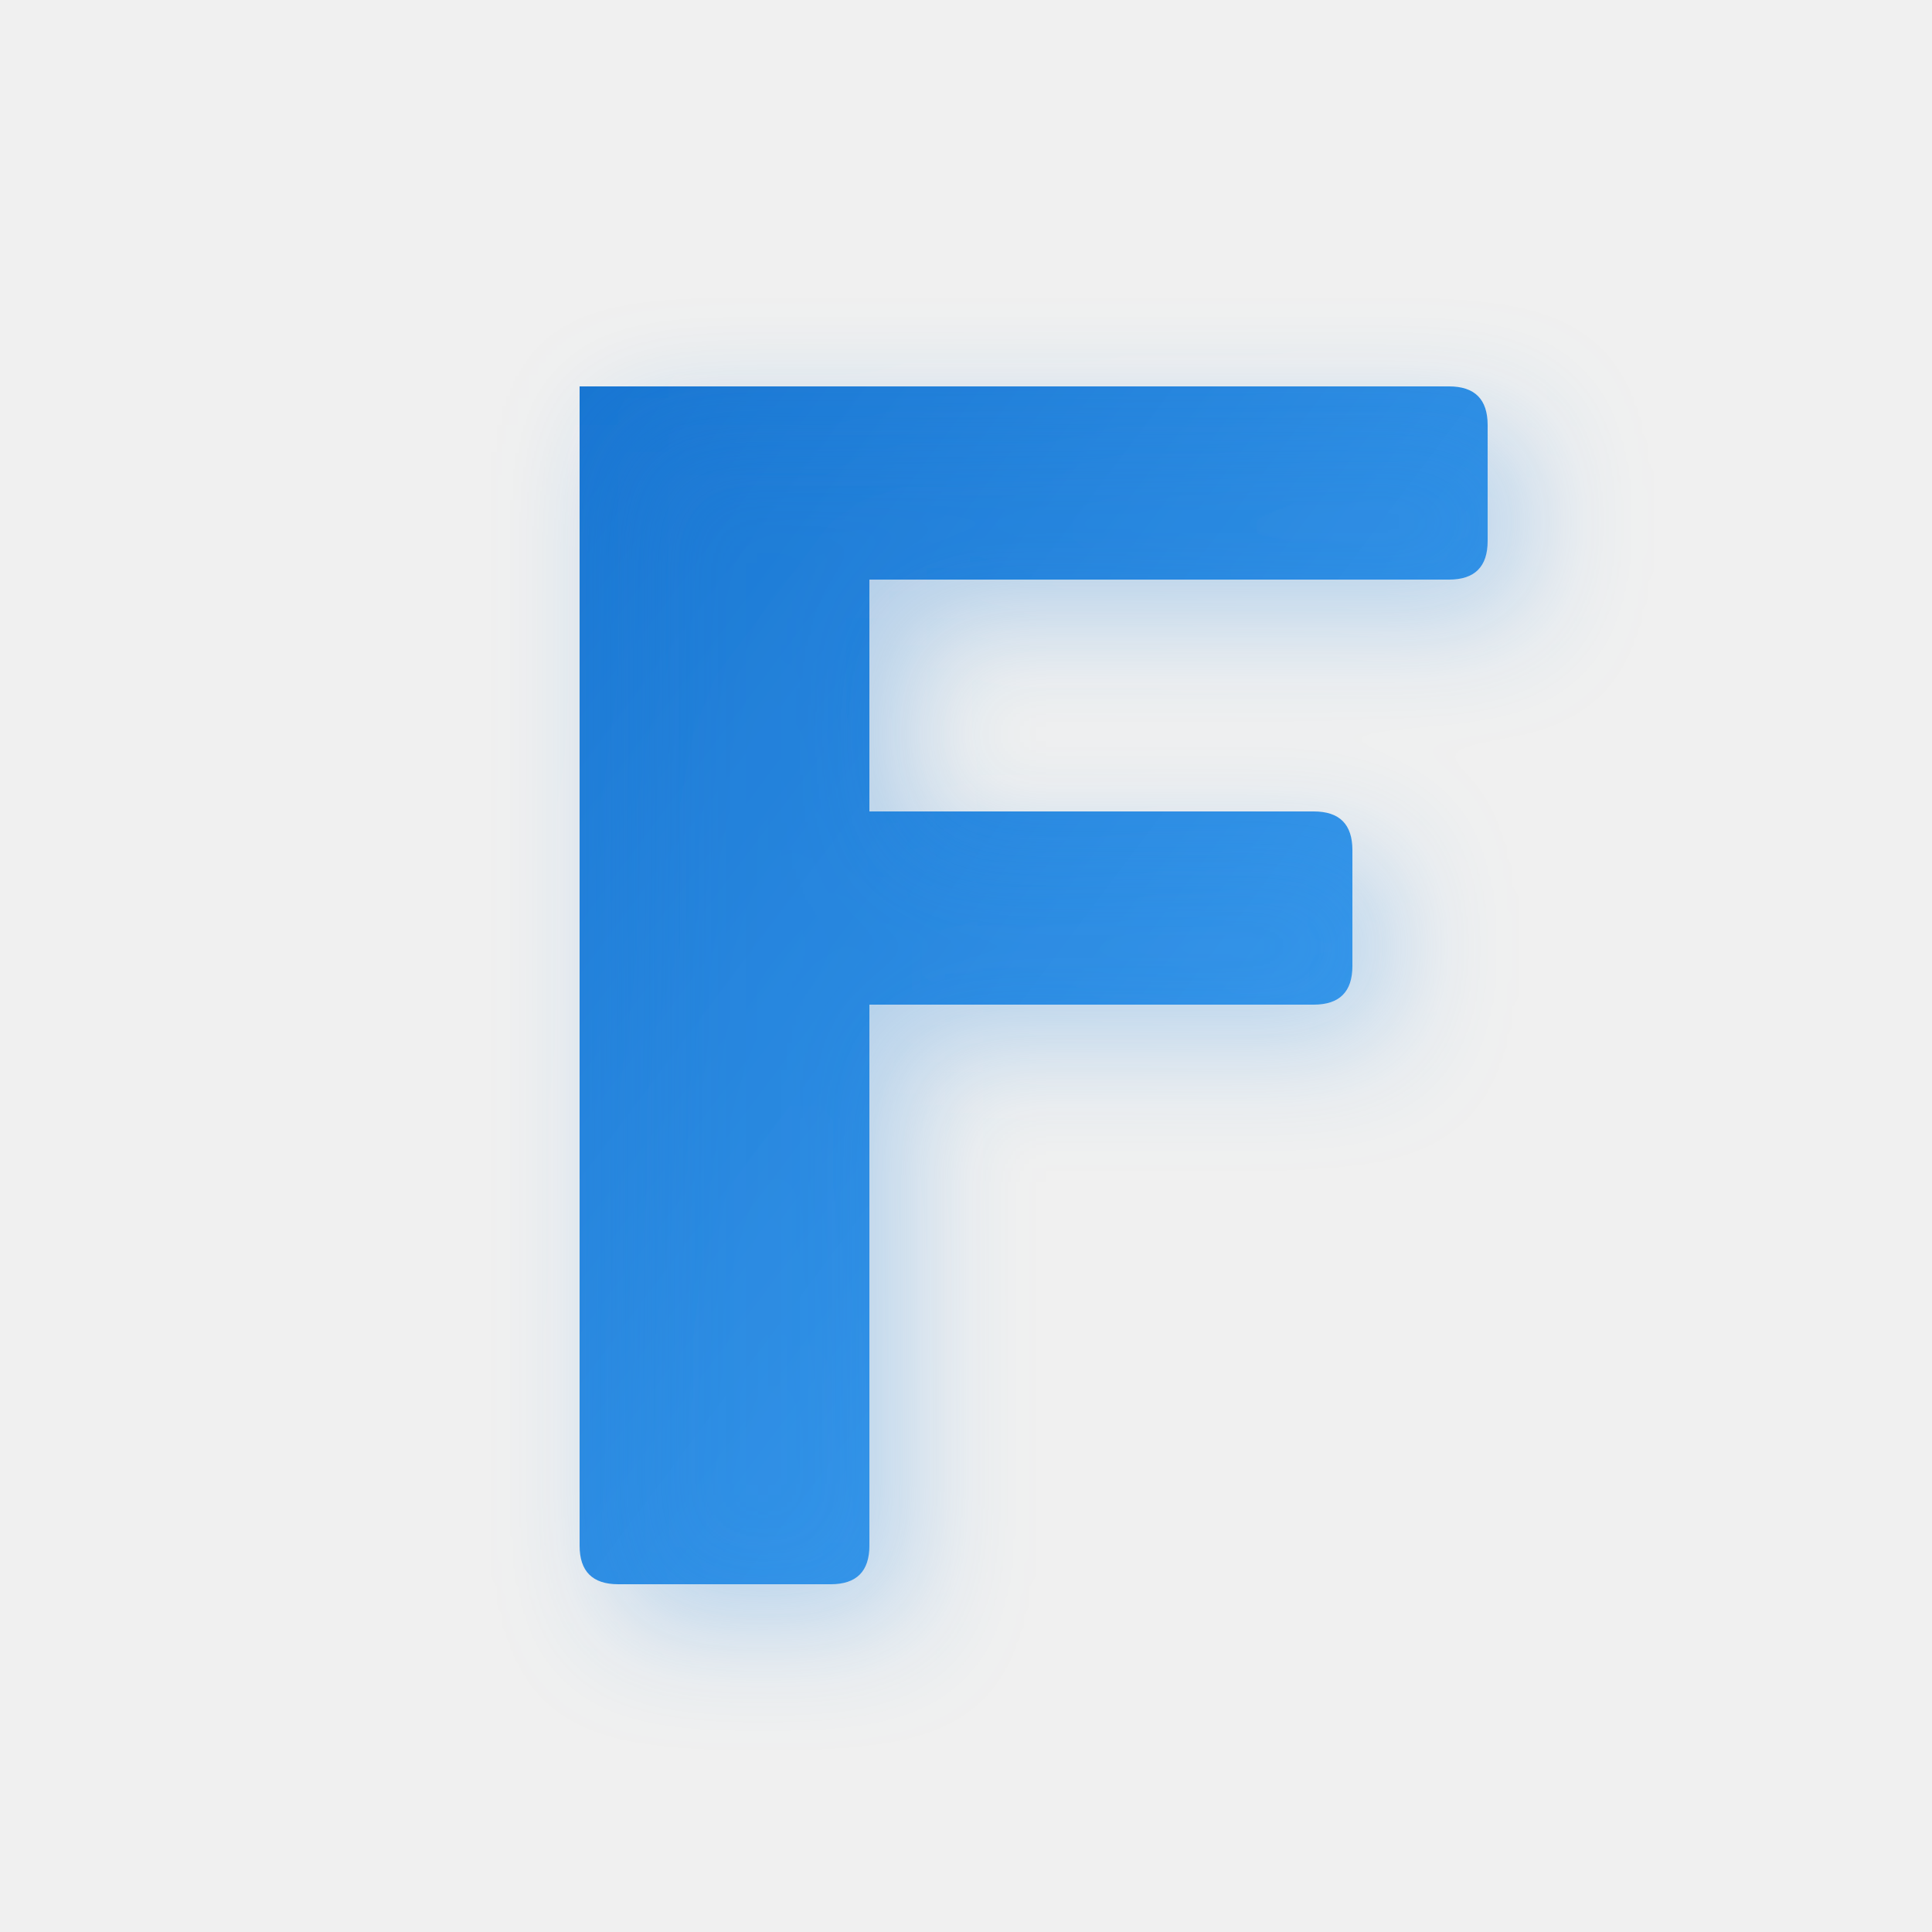
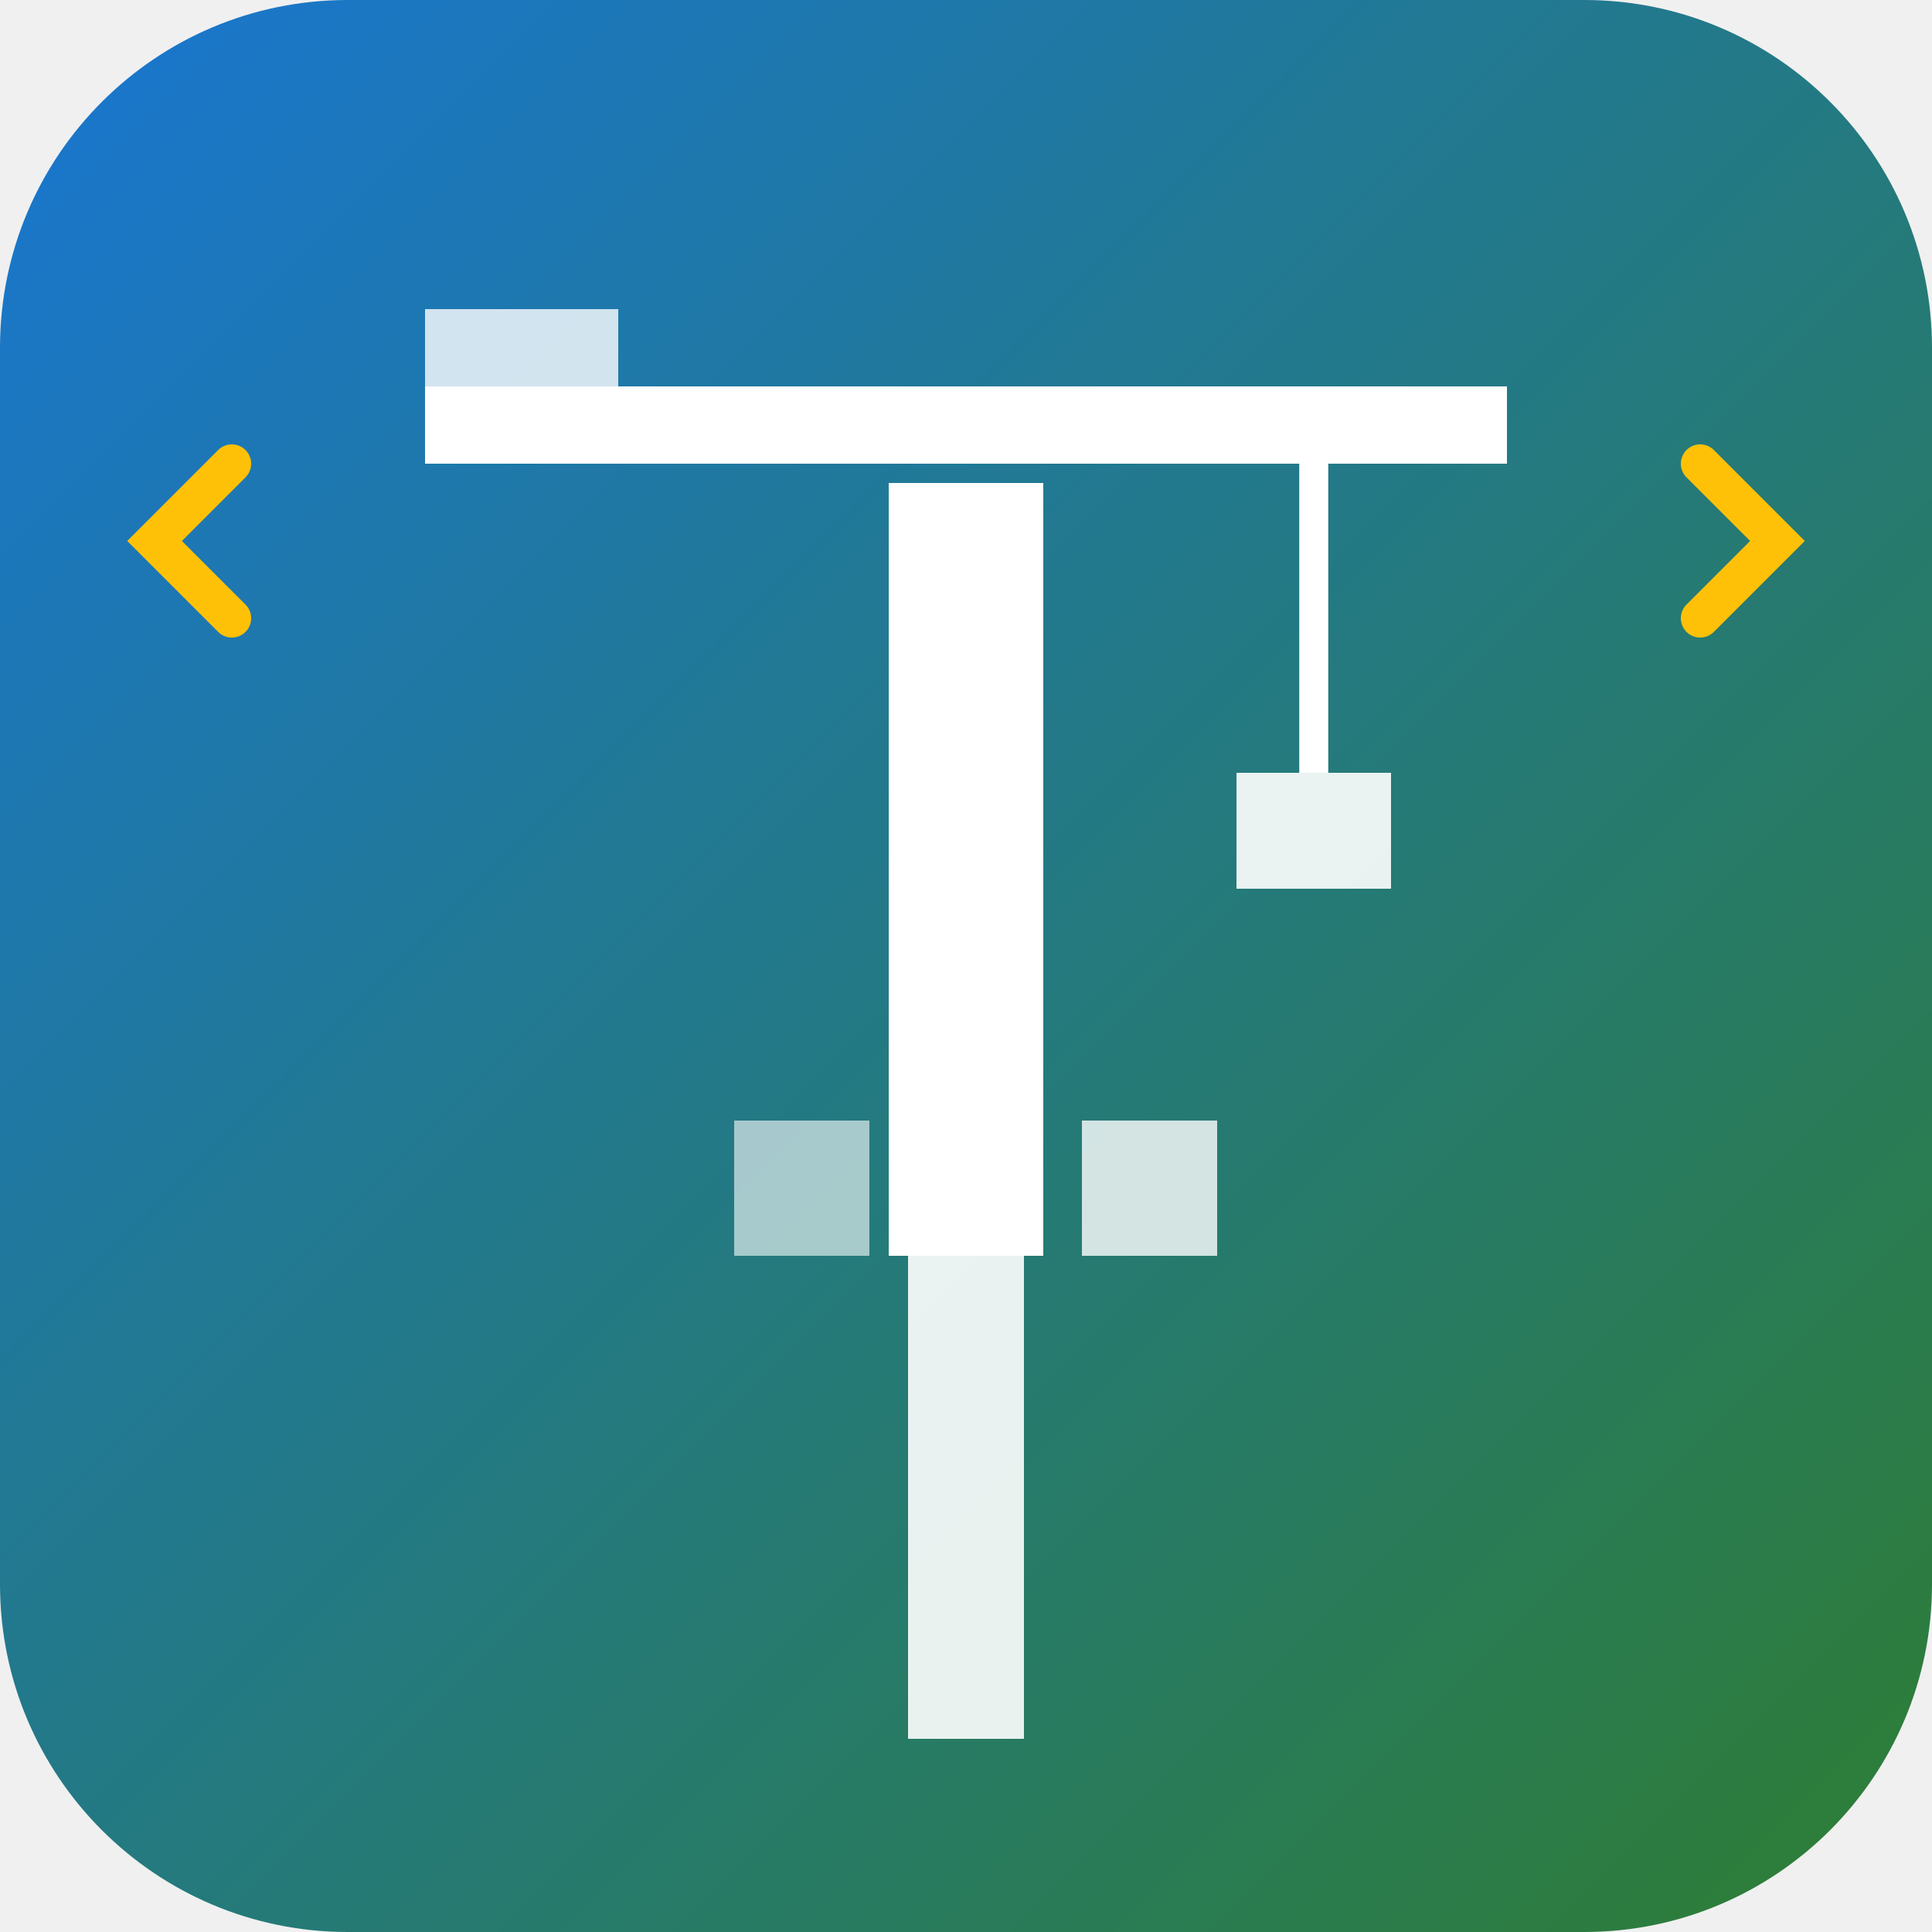
<svg xmlns="http://www.w3.org/2000/svg" viewBox="0 0 100 100">
  <defs>
-     <linearGradient id="fGradient" x1="0%" y1="0%" x2="100%" y2="100%">
+     <linearGradient id="bgGradient" x1="0%" y1="0%" x2="100%" y2="100%">
      <stop offset="0%" stop-color="#1976d2" />
-       <stop offset="100%" stop-color="#42a5f5" />
+       <stop offset="100%" stop-color="#2e7d32" />
    </linearGradient>
  </defs>
-   <path d="M 30,20             L 75,20             Q 77,20 77,22            L 77,28            Q 77,30 75,30            L 45,30            L 45,42            L 68,42            Q 70,42 70,44            L 70,50            Q 70,52 68,52            L 45,52            L 45,80            Q 45,82 43,82            L 32,82            Q 30,82 30,80            Z" fill="url(#fGradient)" />
-   <path d="M 30,20             L 75,20             Q 77,20 77,22            L 77,28            Q 77,30 75,30            L 45,30            L 45,42            L 68,42            Q 70,42 70,44            L 70,50            Q 70,52 68,52            L 45,52            L 45,80            Q 45,82 43,82            L 32,82            Q 30,82 30,80            Z" fill="url(#fGradient)" opacity="0.3" transform="translate(2, 2)" filter="blur(3px)" />
+   <rect width="100" height="100" fill="url(#bgGradient)" rx="18" />
+   <g transform="translate(50,50)">
+     <rect x="-3" y="15" width="6" height="25" fill="white" opacity="0.9" />
+     <rect x="-4" y="-25" width="8" height="40" fill="white" />
+     <rect x="-28" y="-30" width="56" height="4" fill="white" />
+     <rect x="-28" y="-34" width="10" height="8" fill="white" opacity="0.8" />
+     <line x1="18" y1="-26" x2="18" y2="-10" stroke="white" stroke-width="1.5" />
+     <rect x="14" y="-10" width="8" height="6" fill="white" opacity="0.9" />
+     <path d="M -38,-18 L -42,-22 L -38,-26" stroke="#FFC107" stroke-width="2" fill="none" stroke-linecap="round" />
+     <path d="M 38,-18 L 42,-22 L 38,-26" stroke="#FFC107" stroke-width="2" fill="none" stroke-linecap="round" />
+     <rect x="-12" y="8" width="7" height="7" fill="white" opacity="0.6" />
+     <rect x="-3" y="8" width="7" height="7" fill="white" opacity="0.7" />
+     <rect x="6" y="8" width="7" height="7" fill="white" opacity="0.8" />
+   </g>
</svg>
